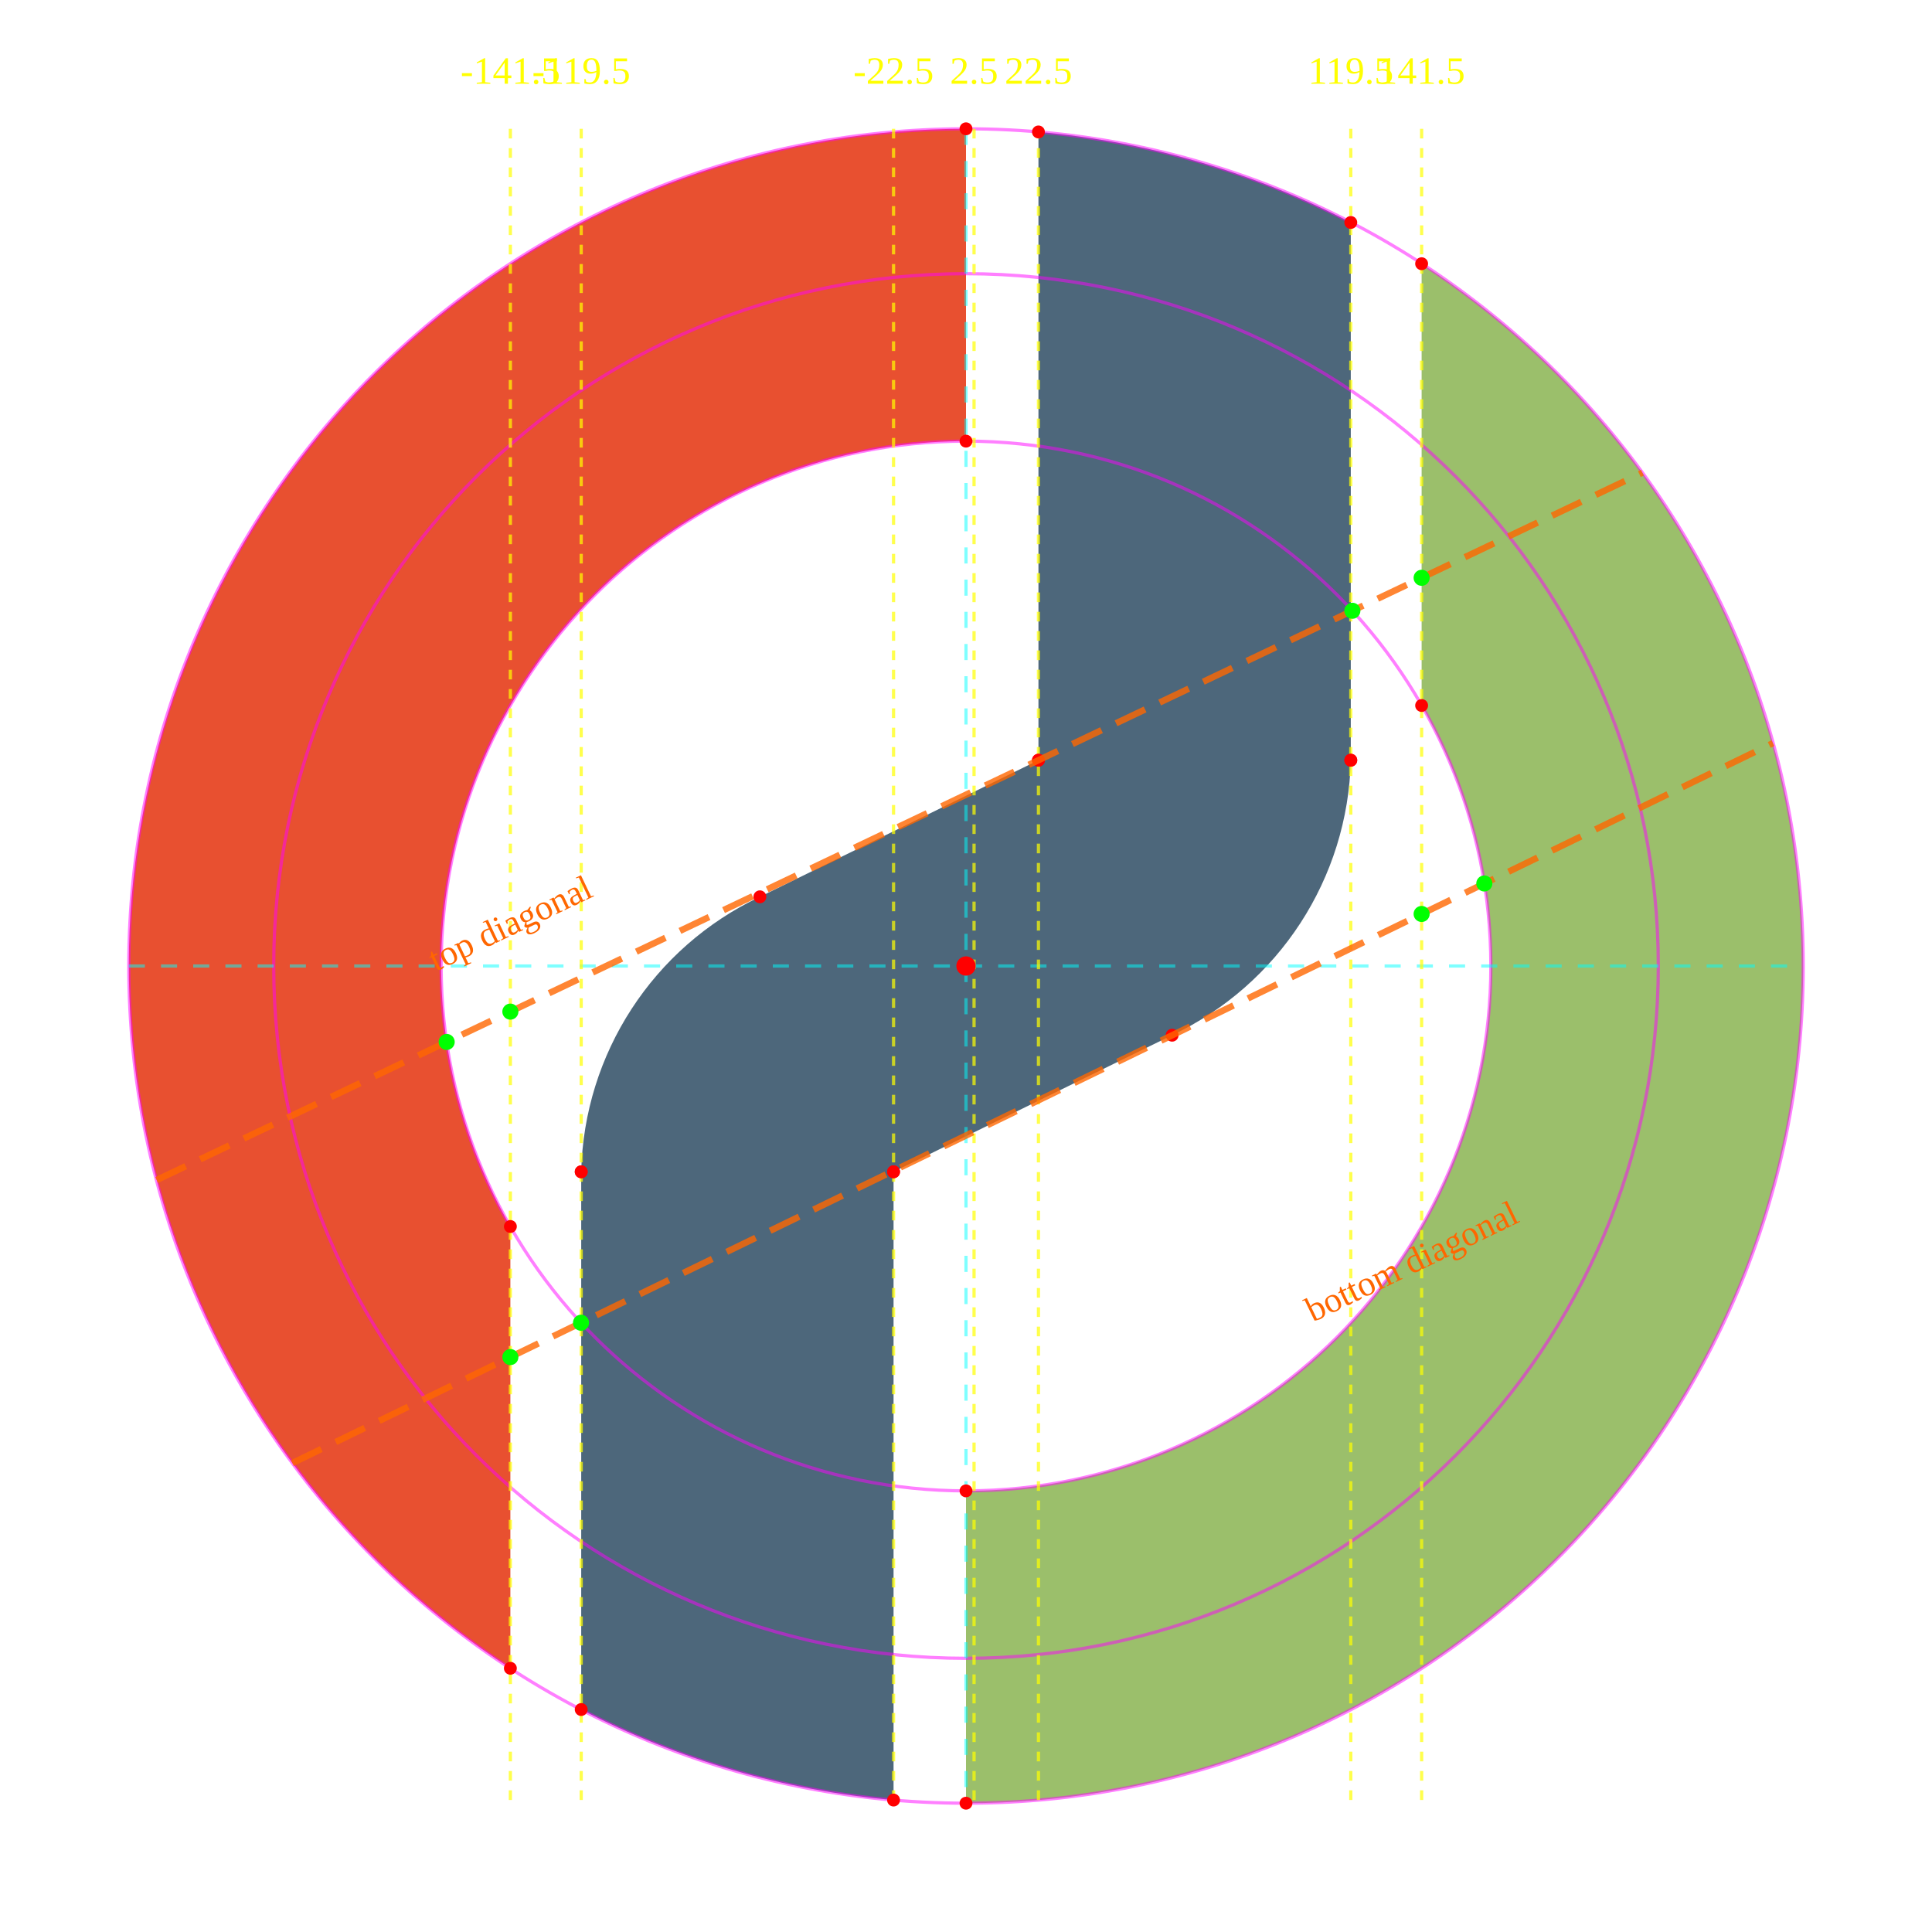
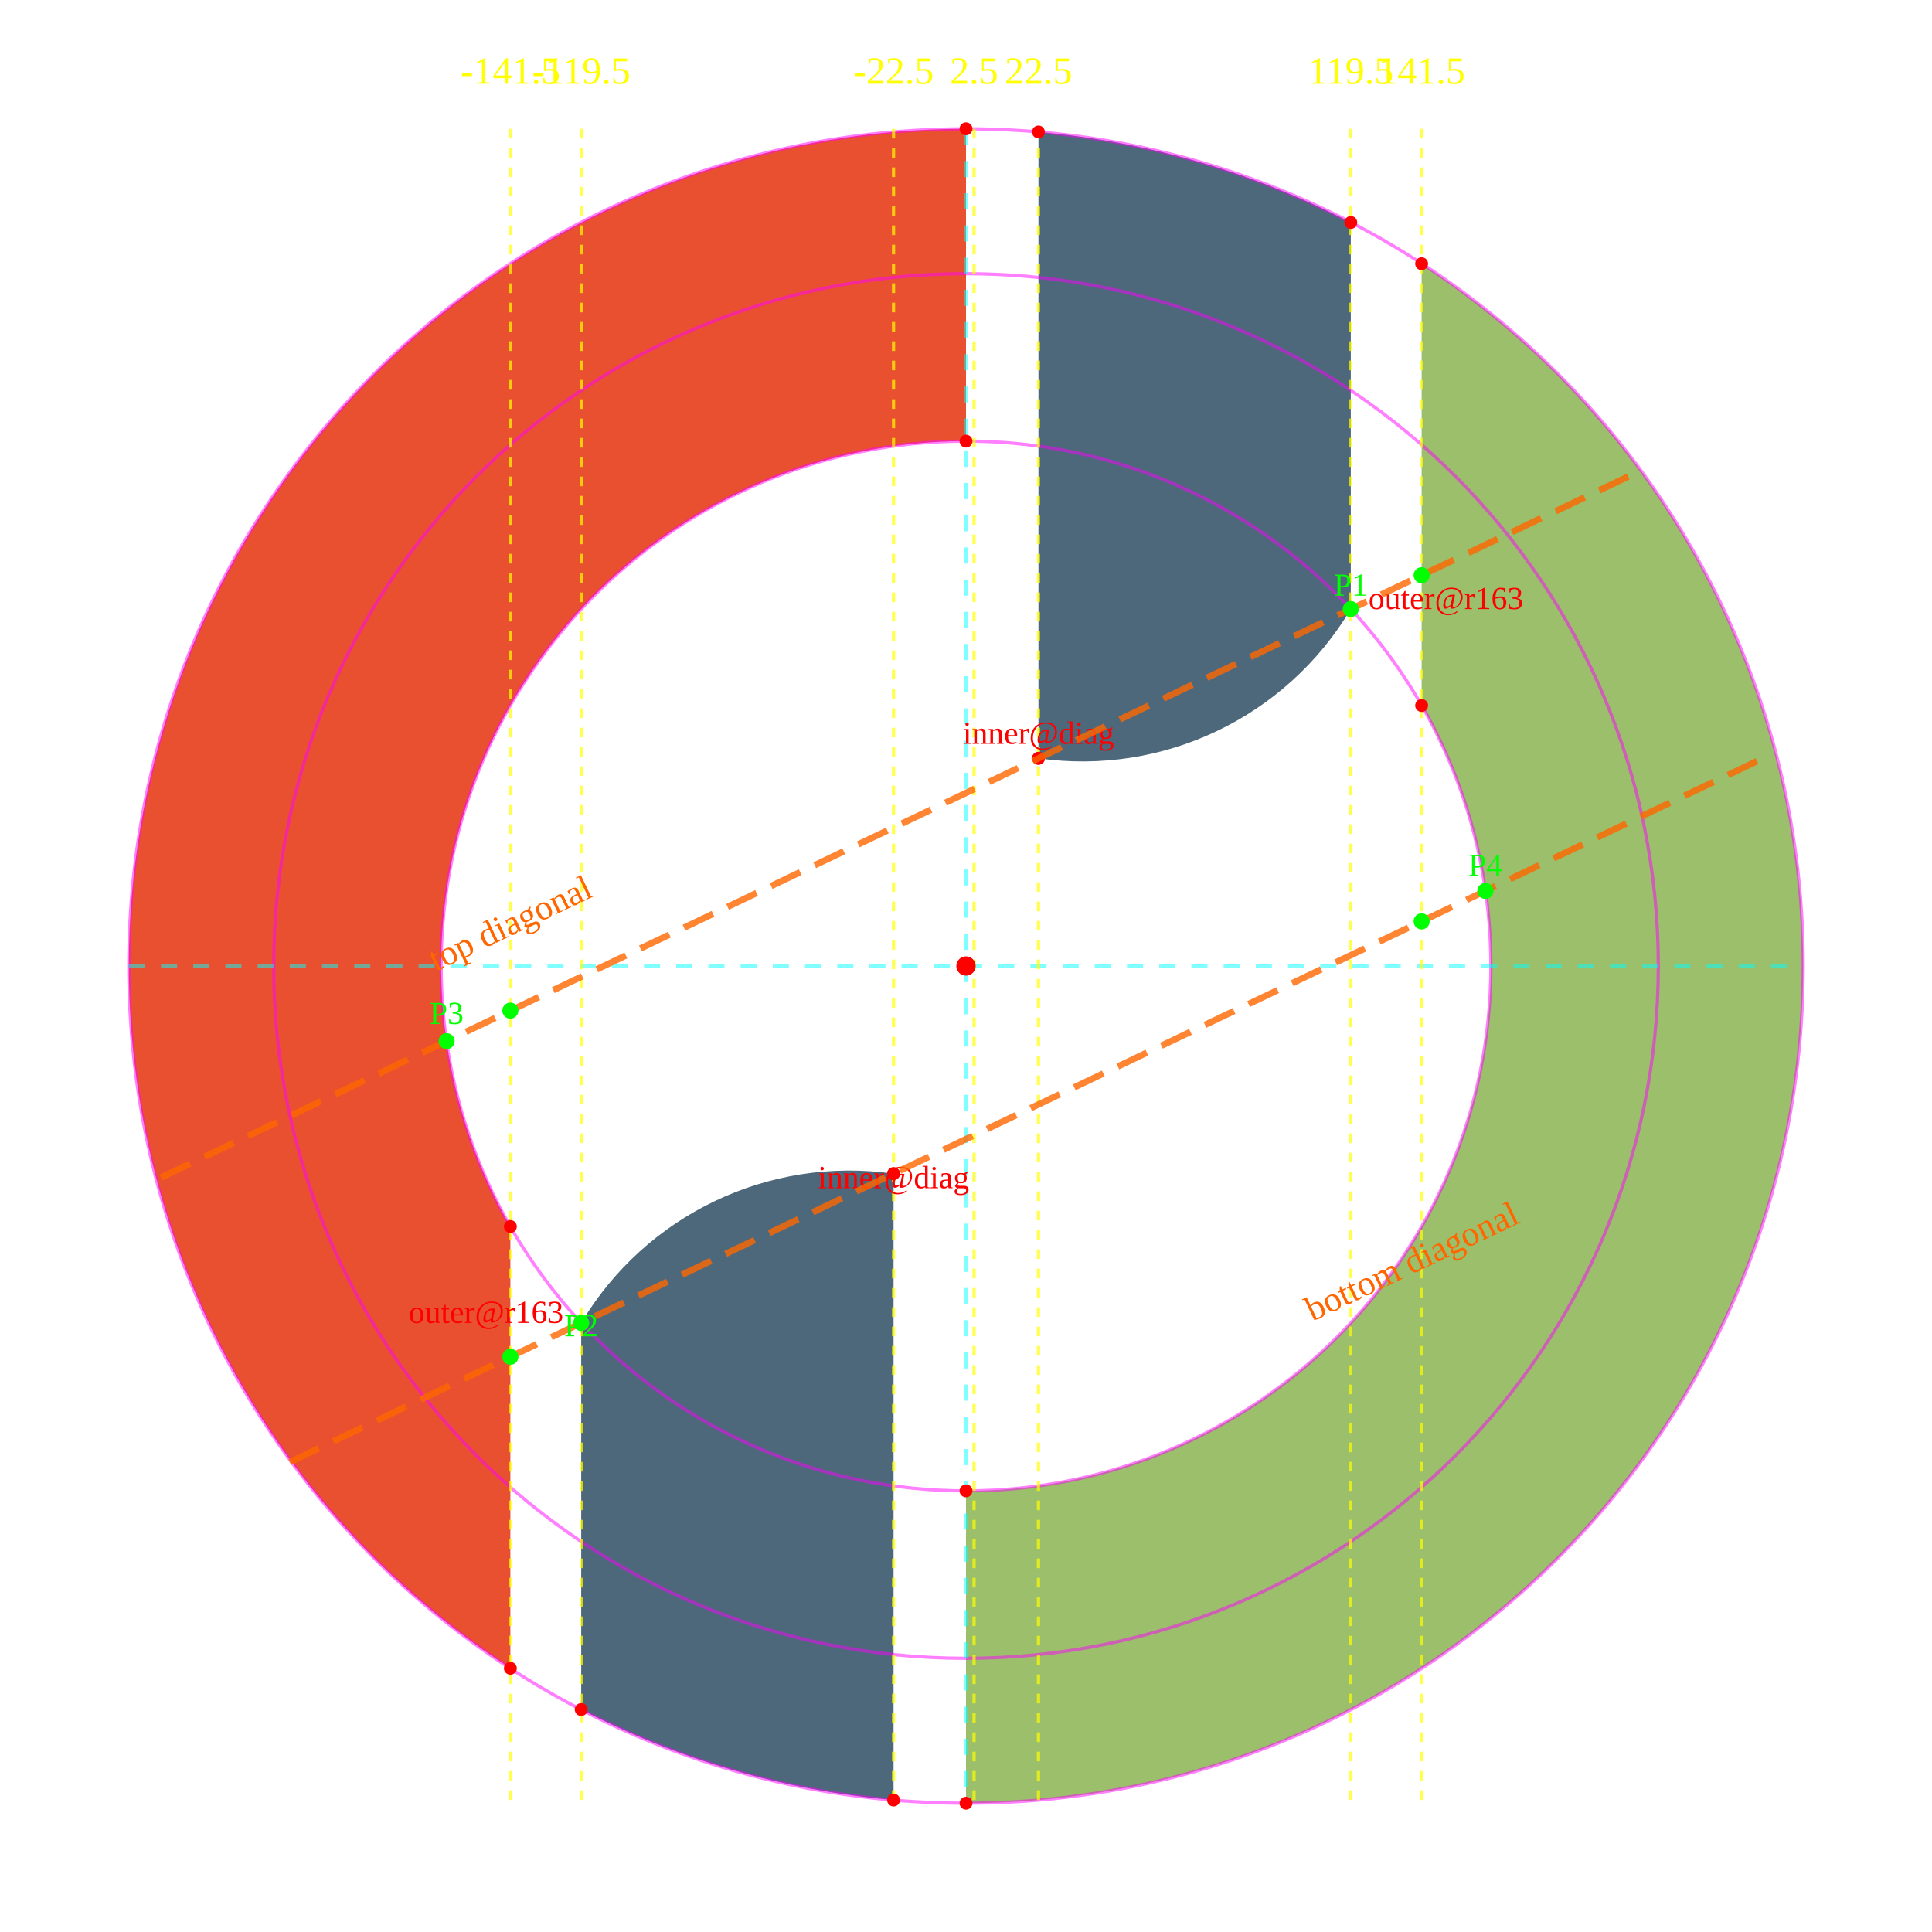
<svg xmlns="http://www.w3.org/2000/svg" viewBox="-300 -300 600 600">
  <defs>
    <style>
      .orange { fill: #E85030; }
      .green { fill: #9BBF6B; }
      .blue { fill: #4D677B; }
      .guide { stroke: #FF00FF; stroke-width: 1; fill: none; opacity: 0.5; }
      .guide-line { stroke: #00FFFF; stroke-width: 1; stroke-dasharray: 5,5; opacity: 0.5; }
      .guide-vertical { stroke: #FFFF00; stroke-width: 1; stroke-dasharray: 3,3; opacity: 0.7; }
      .guide-diagonal { stroke: #FF6600; stroke-width: 2; stroke-dasharray: 10,5; opacity: 0.8; }
      .guide-point { fill: #FF0000; }
      .diagonal-guide-point { fill: #FF0000; }
      .intersection-point { fill: #00FF00; }
      .reference-image { opacity: 0.3; }
      .pie-preview { fill: #4D677B; opacity: 0.7; stroke: #FF0000; stroke-width: 2; }
    </style>
  </defs>
  <path class="orange" d="     M 0 -260     L 0 -163     A 163 163 0 0 0 -141.5 80.9     L -141.5 218.1     A 260 260 0 0 1 0 -260     Z   " />
  <path class="green" d="     M 0 260     L 0 163     A 163 163 0 0 0 141.5 -80.9     L 141.5 -218.1     A 260 260 0 0 1 0 260     Z   " />
-   <path class="blue" d="     M 22.5 -259.02     A 260 260 0 0 1 119.5 -230.91     L 119.5 -63.91     A 97 97 0 0 1 64.01 21.49     L -22.5 63.91     L -22.5 259.02     A 260 260 0 0 1 -119.5 230.91     L -119.5 63.91     A 97 97 0 0 1 -64.01 -21.49     L 22.5 -63.91     Z   " />
+   <path class="blue" d="     M 22.5 -259.02     A 260 260 0 0 1 119.5 -230.91     L 119.5 -110.85     A 97 97 0 0 1 22.5 -64.50     L -22.5 64.50     L -22.5 259.02     A 260 260 0 0 1 -119.5 230.91     L -119.5 110.85     A 97 97 0 0 1 -22.5 64.50     L 22.5 -64.50     Z   " />
  <g id="guides">
    <circle class="guide" cx="0" cy="0" r="260" />
    <circle class="guide" cx="0" cy="0" r="163" />
    <circle class="guide" cx="0" cy="0" r="215" />
    <line class="guide-line" x1="-260" y1="0" x2="260" y2="0" />
    <line class="guide-line" x1="0" y1="-260" x2="0" y2="260" />
    <line class="guide-vertical" x1="-141.5" y1="-260" x2="-141.5" y2="260" />
    <text x="-141.5" y="-274" fill="#FFFF00" font-size="12" text-anchor="middle">-141.5</text>
    <line class="guide-vertical" x1="-119.5" y1="-260" x2="-119.5" y2="260" />
    <text x="-119.5" y="-274" fill="#FFFF00" font-size="12" text-anchor="middle">-119.5</text>
    <line class="guide-vertical" x1="-22.5" y1="-260" x2="-22.5" y2="260" />
    <text x="-22.5" y="-274" fill="#FFFF00" font-size="12" text-anchor="middle">-22.5</text>
    <line class="guide-vertical" x1="2.5" y1="-260" x2="2.5" y2="260" />
    <text x="2.5" y="-274" fill="#FFFF00" font-size="12" text-anchor="middle">2.5</text>
    <line class="guide-vertical" x1="22.5" y1="-260" x2="22.5" y2="260" />
    <text x="22.5" y="-274" fill="#FFFF00" font-size="12" text-anchor="middle">22.5</text>
    <line class="guide-vertical" x1="119.5" y1="-260" x2="119.5" y2="260" />
    <text x="119.5" y="-274" fill="#FFFF00" font-size="12" text-anchor="middle">119.5</text>
    <line class="guide-vertical" x1="141.5" y1="-260" x2="141.5" y2="260" />
    <text x="141.5" y="-274" fill="#FFFF00" font-size="12" text-anchor="middle">141.5</text>
    <circle class="guide-point" cx="0" cy="-260" r="2" />
    <circle class="guide-point" cx="0" cy="-163" r="2" />
    <circle class="guide-point" cx="0" cy="163" r="2" />
    <circle class="guide-point" cx="0" cy="260" r="2" />
    <circle class="guide-point" cx="0" cy="0" r="3" />
    <circle class="guide-point" cx="-141.5" cy="80.9" r="2" />
    <circle class="guide-point" cx="-141.5" cy="218.1" r="2" />
    <circle class="guide-point" cx="141.5" cy="-80.9" r="2" />
    <circle class="guide-point" cx="141.5" cy="-218.1" r="2" />
    <circle class="guide-point" cx="22.5" cy="-259.02" r="2" />
    <circle class="guide-point" cx="119.5" cy="-230.91" r="2" />
-     <circle class="guide-point" cx="22.5" cy="-63.91" r="2" />
-     <circle class="guide-point" cx="119.5" cy="-63.91" r="2" />
+     <circle class="guide-point" cx="22.5" cy="-64.50" r="2" />
+     <circle class="guide-point" cx="119.5" cy="-110.85" r="2" />
    <circle class="guide-point" cx="-22.5" cy="259.02" r="2" />
    <circle class="guide-point" cx="-119.5" cy="230.91" r="2" />
-     <circle class="guide-point" cx="-22.5" cy="63.91" r="2" />
-     <circle class="guide-point" cx="-119.5" cy="63.91" r="2" />
-     <circle class="diagonal-guide-point" cx="22.5" cy="-63.91" r="2" />
-     <circle class="diagonal-guide-point" cx="64.01" cy="21.49" r="2" />
-     <circle class="diagonal-guide-point" cx="-22.5" cy="63.91" r="2" />
-     <circle class="diagonal-guide-point" cx="-119.5" cy="63.91" r="2" />
-     <circle class="diagonal-guide-point" cx="-64.01" cy="-21.49" r="2" />
-     <circle class="diagonal-guide-point" cx="119.5" cy="-63.91" r="2" />
-     <line class="guide-diagonal" x1="-251.36" y1="66.47" x2="210.07" y2="-153.21" />
+     <circle class="guide-point" cx="-22.5" cy="64.50" r="2" />
+     <circle class="guide-point" cx="-119.5" cy="110.85" r="2" />
+     <circle class="diagonal-guide-point" cx="22.5" cy="-64.50" r="2" />
+     <text x="22.5" y="-69" fill="#FF0000" font-size="10" text-anchor="middle">inner@diag</text>
+     <circle class="diagonal-guide-point" cx="119.5" cy="-110.85" r="2" />
+     <text x="125" y="-110.85" fill="#FF0000" font-size="10" text-anchor="start">outer@r163</text>
+     <circle class="diagonal-guide-point" cx="-22.5" cy="64.50" r="2" />
+     <text x="-22.5" y="69" fill="#FF0000" font-size="10" text-anchor="middle">inner@diag</text>
+     <circle class="diagonal-guide-point" cx="-119.5" cy="110.85" r="2" />
+     <text x="-125" y="110.85" fill="#FF0000" font-size="10" text-anchor="end">outer@r163</text>
+     <line class="guide-diagonal" x1="-250" y1="65.70" x2="210" y2="-154.08" />
    <text x="-140" y="-10" fill="#FF6600" font-size="11" text-anchor="middle" transform="rotate(-25.5 -140 -10)">top diagonal</text>
-     <line class="guide-diagonal" x1="-209.21" y1="154.38" x2="250.62" y2="-69.22" />
-     <text x="140" y="95" fill="#FF6600" font-size="11" text-anchor="middle" transform="rotate(-25.9 140 95)">bottom diagonal</text>
-     <circle class="intersection-point" cx="-161.28" cy="23.59" r="2.5" />
-     <circle class="intersection-point" cx="119.99" cy="-110.32" r="2.5" />
-     <circle class="intersection-point" cx="-119.56" cy="110.79" r="2.5" />
-     <circle class="intersection-point" cx="160.97" cy="-25.63" r="2.5" />
-     <circle class="intersection-point" cx="-141.5" cy="14.17" r="2.5" />
-     <circle class="intersection-point" cx="-141.5" cy="121.45" r="2.5" />
-     <circle class="intersection-point" cx="141.5" cy="-120.56" r="2.5" />
-     <circle class="intersection-point" cx="141.5" cy="-16.16" r="2.5" />
+     <line class="guide-diagonal" x1="-210" y1="154.08" x2="250" y2="-65.70" />
+     <text x="140" y="95" fill="#FF6600" font-size="11" text-anchor="middle" transform="rotate(-25.5 140 95)">bottom diagonal</text>
+     <circle class="intersection-point" cx="119.5" cy="-110.85" r="2.5" />
+     <text x="119.5" y="-115" fill="#00FF00" font-size="10" text-anchor="middle">P1</text>
+     <circle class="intersection-point" cx="-161.30" cy="23.33" r="2.5" />
+     <text x="-161.30" y="18" fill="#00FF00" font-size="10" text-anchor="middle">P3</text>
+     <circle class="intersection-point" cx="-119.5" cy="110.85" r="2.5" />
+     <text x="-119.5" y="115" fill="#00FF00" font-size="10" text-anchor="middle">P2</text>
+     <circle class="intersection-point" cx="161.30" cy="-23.33" r="2.5" />
+     <text x="161.30" y="-28" fill="#00FF00" font-size="10" text-anchor="middle">P4</text>
+     <circle class="intersection-point" cx="-141.5" cy="13.86" r="2.5" />
+     <circle class="intersection-point" cx="-141.5" cy="121.36" r="2.5" />
+     <circle class="intersection-point" cx="141.5" cy="-121.36" r="2.5" />
+     <circle class="intersection-point" cx="141.5" cy="-13.86" r="2.5" />
  </g>
</svg>
